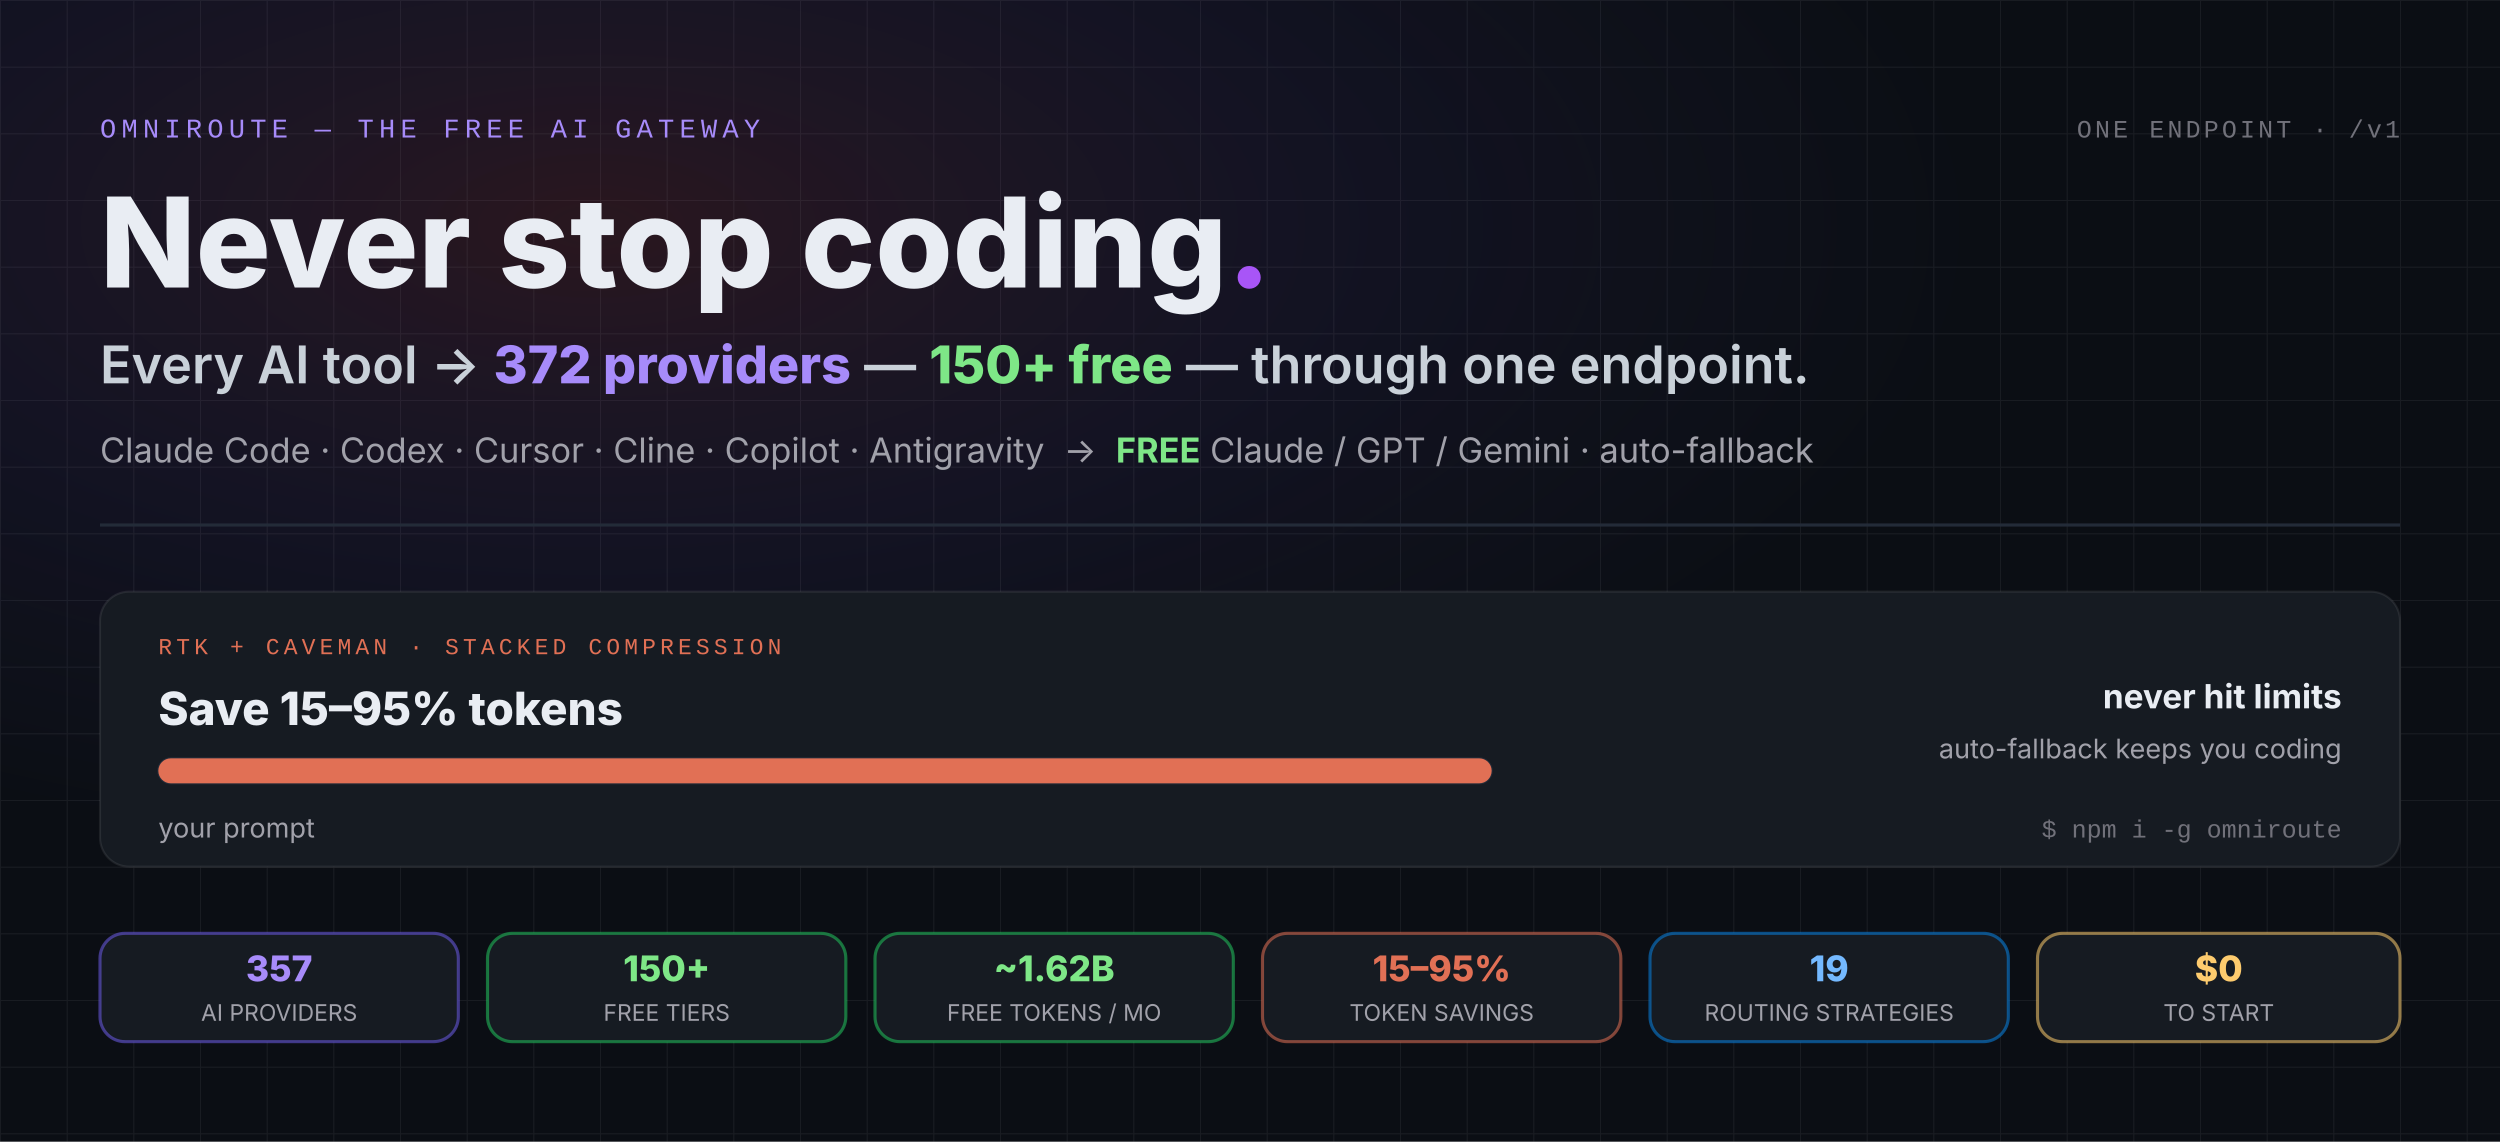
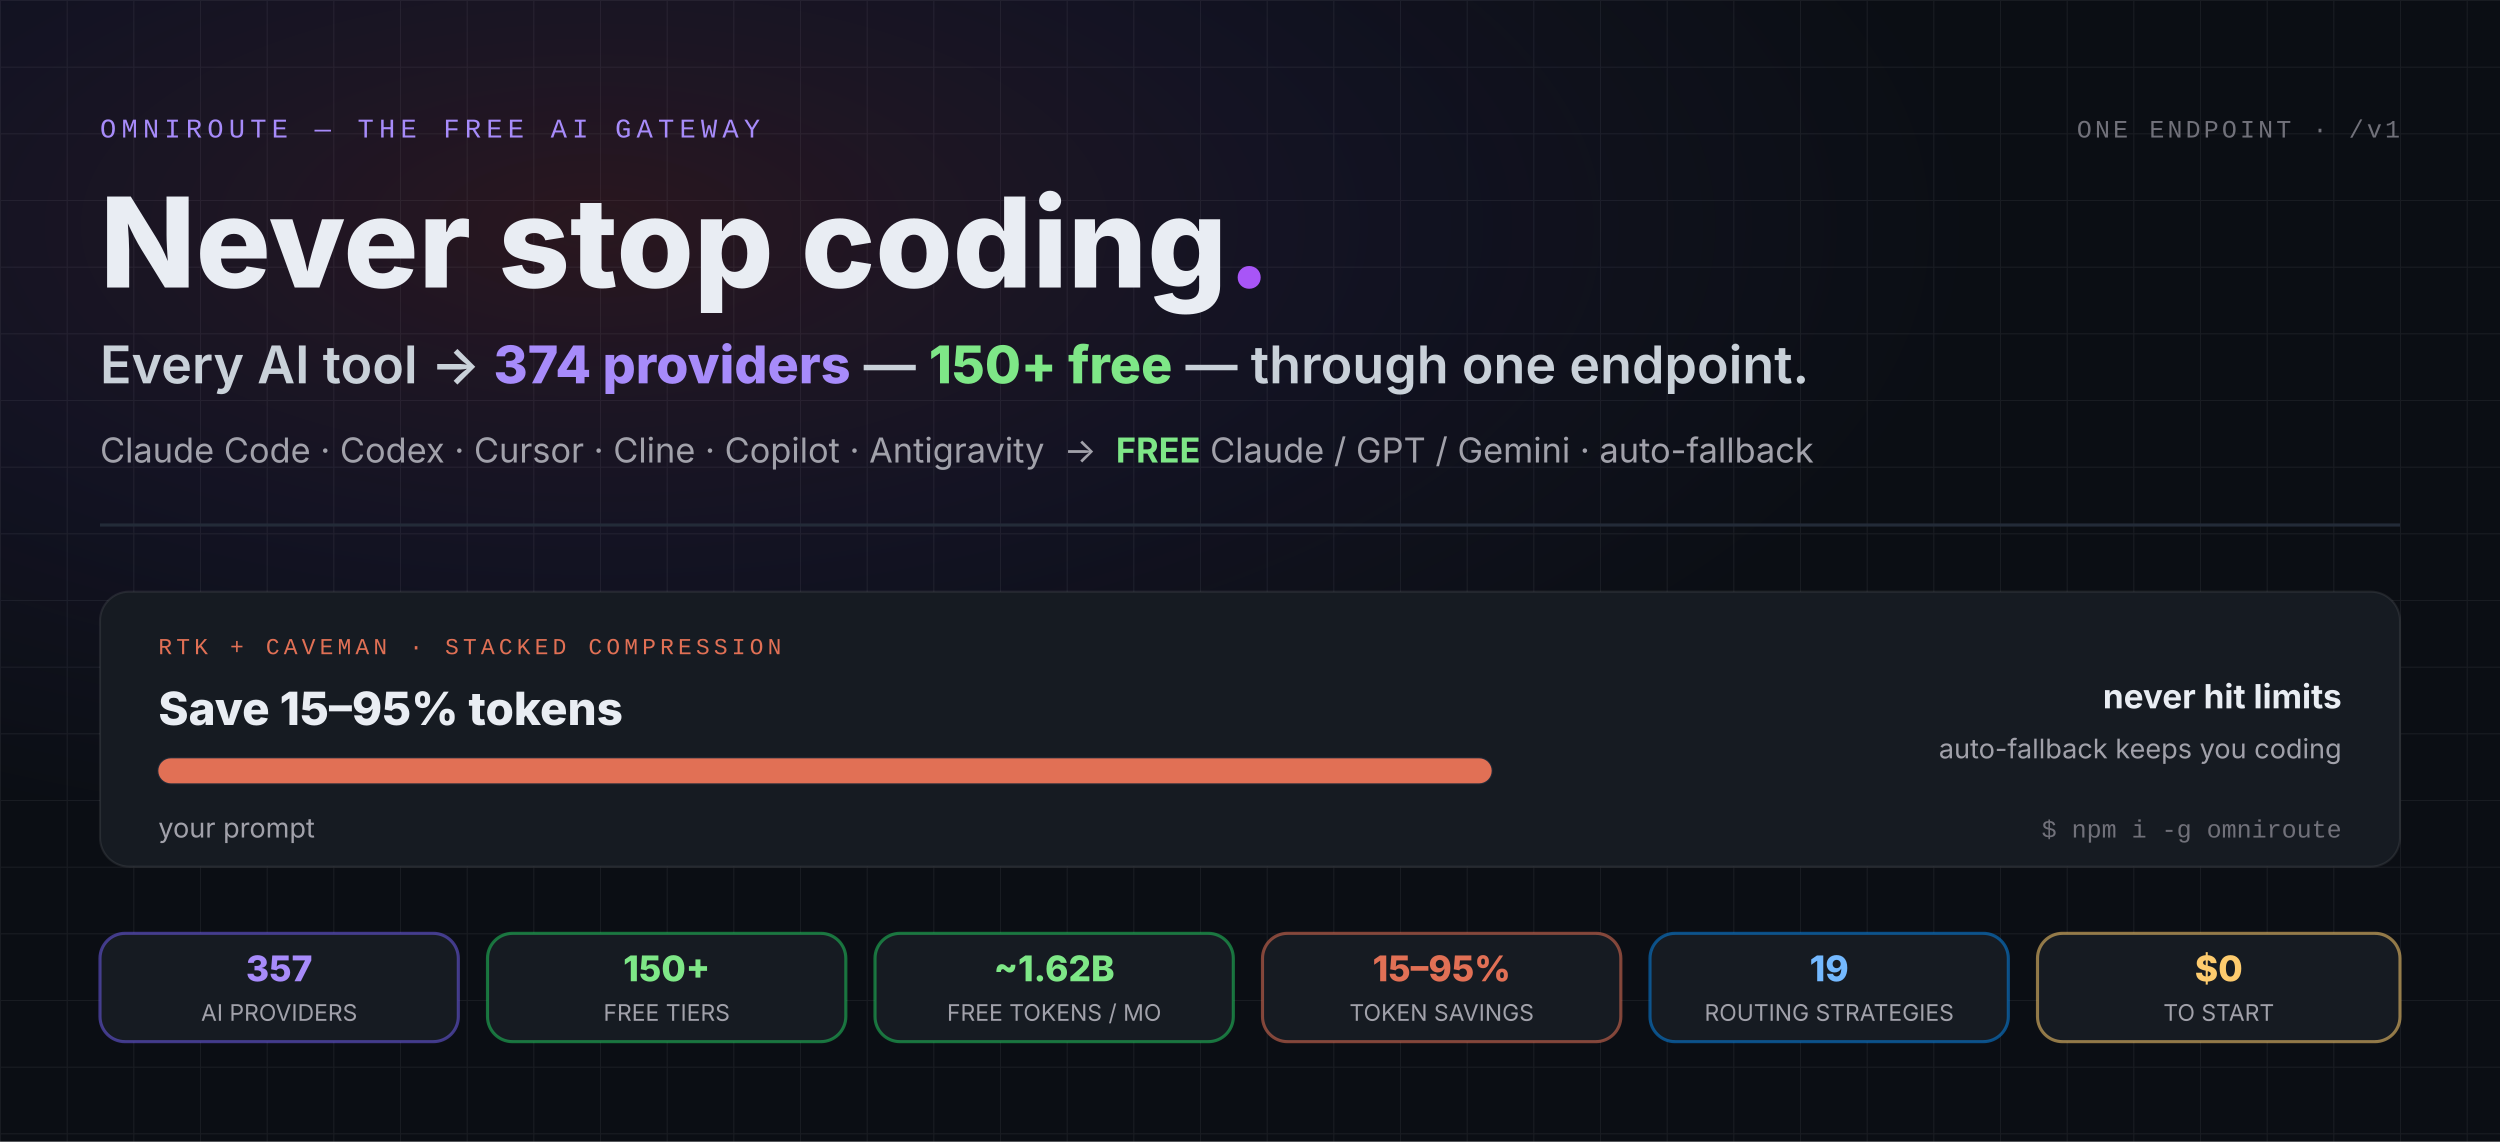
- <svg xmlns="http://www.w3.org/2000/svg" viewBox="0 0 1200 548" role="img" aria-label="OmniRoute hero: Never stop coding. Every AI tool to 372 providers — 150+ free — through one endpoint. Claude Code, Codex, Cursor, Cline, Copilot and Antigravity into free Claude, GPT and Gemini with auto-fallback. RTK + Caveman stacked compression saves 15 to 95 percent of tokens — about 89 percent average on tool-heavy sessions — so you never hit limits. Stats: 372 AI providers, 150+ free tiers, about 1.62B free tokens per month, 15 to 95 percent token savings, 20 routing strategies, zero dollars to start.">
+ <svg xmlns="http://www.w3.org/2000/svg" viewBox="0 0 1200 548" role="img" aria-label="OmniRoute hero: Never stop coding. Every AI tool to 374 providers — 150+ free — through one endpoint. Claude Code, Codex, Cursor, Cline, Copilot and Antigravity into free Claude, GPT and Gemini with auto-fallback. RTK + Caveman stacked compression saves 15 to 95 percent of tokens — about 89 percent average on tool-heavy sessions — so you never hit limits. Stats: 374 AI providers, 150+ free tiers, about 1.62B free tokens per month, 15 to 95 percent token savings, 20 routing strategies, zero dollars to start.">
  <defs>
    <pattern id="gridPaperH" width="32" height="32" patternUnits="userSpaceOnUse">
      <path d="M 32 0 L 0 0 0 32" fill="none" stroke="#ffffff" stroke-opacity="0.06" stroke-width="1" />
    </pattern>
    <radialGradient id="bgGlowH" cx="24%" cy="20%" r="55%">
      <stop offset="0%" stop-color="#e54d5e" stop-opacity="0.14" />
      <stop offset="55%" stop-color="#8b5cf6" stop-opacity="0.06" />
      <stop offset="100%" stop-color="#6366f1" stop-opacity="0" />
    </radialGradient>
    <linearGradient id="gradBrandH" x1="0" y1="0" x2="1" y2="1">
      <stop offset="0%" stop-color="#e54d5e" />
      <stop offset="100%" stop-color="#a855f7" />
    </linearGradient>
    <path id="dividerPathH" d="M 48,252 L 1152,252" />
  </defs>
  <rect width="1200" height="548" fill="#0b0e14" />
  <rect width="1200" height="548" fill="url(#gridPaperH)" />
  <rect width="1200" height="548" fill="url(#bgGlowH)" />
  <text x="48" y="66" font-family="Consolas, 'Courier New', monospace" font-size="13" letter-spacing="2.5" fill="#a78bfa">OMNIROUTE — THE FREE AI GATEWAY</text>
  <text x="1152" y="66" text-anchor="end" font-family="Consolas, 'Courier New', monospace" font-size="12" letter-spacing="1.5" fill="#71717a">ONE ENDPOINT · /v1</text>
  <text x="48" y="138" font-family="Inter, 'Segoe UI', Arial, Helvetica, system-ui, sans-serif" font-size="60" font-weight="800" fill="#e9edf3">Never stop coding<tspan fill="#a855f7">.</tspan>
  </text>
-   <text x="48" y="184" font-family="Inter, 'Segoe UI', Arial, Helvetica, system-ui, sans-serif" font-size="25" font-weight="600" fill="#c9d1d9">Every AI tool → <tspan fill="#a78bfa" font-weight="800">372 providers</tspan> — <tspan fill="#7ee787" font-weight="800">150+ free</tspan> — through one endpoint.</text>
+   <text x="48" y="184" font-family="Inter, 'Segoe UI', Arial, Helvetica, system-ui, sans-serif" font-size="25" font-weight="600" fill="#c9d1d9">Every AI tool → <tspan fill="#a78bfa" font-weight="800">374 providers</tspan> — <tspan fill="#7ee787" font-weight="800">150+ free</tspan> — through one endpoint.</text>
  <text x="48" y="222" font-family="Inter, 'Segoe UI', Arial, Helvetica, system-ui, sans-serif" font-size="16.5" fill="#a1a1aa">Claude Code · Codex · Cursor · Cline · Copilot · Antigravity  →  <tspan fill="#7ee787" font-weight="700">FREE</tspan> Claude / GPT / Gemini · auto-fallback</text>
  <line x1="48" y1="252" x2="1152" y2="252" stroke="#232b38" stroke-width="1.5" />
  <circle r="4" fill="url(#gradBrandH)" opacity="0">
    <animateMotion dur="6s" repeatCount="indefinite" keyPoints="0;1" keyTimes="0;1" calcMode="linear">
      <mpath href="#dividerPathH" />
    </animateMotion>
    <animate attributeName="opacity" values="0;0.9;0.9;0" keyTimes="0;0.08;0.6;0.75" dur="6s" repeatCount="indefinite" />
  </circle>
  <g>
    <rect x="48" y="284" width="1104" height="132" rx="14" fill="#161b22" stroke="#ffffff" stroke-opacity="0.08" stroke-width="1" />
    <text x="76" y="314" font-family="Consolas, 'Courier New', monospace" font-size="11" letter-spacing="2" fill="#e17055">RTK + CAVEMAN · STACKED COMPRESSION</text>
    <text x="76" y="348" font-family="Inter, 'Segoe UI', Arial, Helvetica, system-ui, sans-serif" font-size="22" font-weight="800" fill="#e9edf3">Save 15–95% tokens</text>
    <rect x="76" y="364" width="640" height="12" rx="6" fill="#0b0e14" stroke="#232b38" stroke-width="1" />
    <rect x="76" y="364" width="640" height="12" rx="6" fill="#e17055">
      <animate attributeName="width" values="640;640;70;70;640" keyTimes="0;0.12;0.5;0.88;1" dur="8s" repeatCount="indefinite" calcMode="spline" keySplines="0.4 0 0.2 1;0.4 0 0.2 1;0.4 0 0.2 1;0.4 0 0.2 1" />
    </rect>
    <text x="76" y="402" font-family="Inter, 'Segoe UI', Arial, Helvetica, system-ui, sans-serif" font-size="13" fill="#a1a1aa">your prompt
      <animate attributeName="opacity" values="1;1;0;0;1" keyTimes="0;0.12;0.35;0.88;1" dur="8s" repeatCount="indefinite" calcMode="discrete" />
    </text>
    <text x="76" y="402" font-family="Inter, 'Segoe UI', Arial, Helvetica, system-ui, sans-serif" font-size="13" font-weight="700" fill="#e17055" opacity="0">−89% avg on tool-heavy sessions
      <animate attributeName="opacity" values="0;0;1;1;0" keyTimes="0;0.35;0.36;0.88;1" dur="8s" repeatCount="indefinite" calcMode="discrete" />
    </text>
    <text x="1124" y="340" text-anchor="end" font-family="Inter, 'Segoe UI', Arial, Helvetica, system-ui, sans-serif" font-size="16" font-weight="700" fill="#e9edf3">never hit limits</text>
    <text x="1124" y="364" text-anchor="end" font-family="Inter, 'Segoe UI', Arial, Helvetica, system-ui, sans-serif" font-size="13" fill="#a1a1aa">auto-fallback keeps you coding</text>
    <text x="1124" y="402" text-anchor="end" font-family="Consolas, 'Courier New', monospace" font-size="12" fill="#71717a">$ npm i -g omniroute</text>
  </g>
  <g font-family="Inter, 'Segoe UI', Arial, Helvetica, system-ui, sans-serif" text-anchor="middle">
    <rect x="48" y="448" width="172" height="52" rx="12" fill="#161b22" stroke="#6c5ce7" stroke-opacity="0.55" stroke-width="1.5" />
    <text x="134" y="471" font-size="17" font-weight="800" fill="#a78bfa">357</text>
    <text x="134" y="490" font-size="11" fill="#a1a1aa">AI PROVIDERS</text>
    <rect x="234" y="448" width="172" height="52" rx="12" fill="#161b22" stroke="#22c55e" stroke-opacity="0.55" stroke-width="1.5" />
    <text x="320" y="471" font-size="17" font-weight="800" fill="#7ee787">150+</text>
    <text x="320" y="490" font-size="11" fill="#a1a1aa">FREE TIERS</text>
    <rect x="420" y="448" width="172" height="52" rx="12" fill="#161b22" stroke="#22c55e" stroke-opacity="0.55" stroke-width="1.5" />
    <text x="506" y="471" font-size="17" font-weight="800" fill="#7ee787">~1.62B</text>
    <text x="506" y="490" font-size="11" fill="#a1a1aa">FREE TOKENS / MO</text>
    <rect x="606" y="448" width="172" height="52" rx="12" fill="#161b22" stroke="#e17055" stroke-opacity="0.55" stroke-width="1.5" />
    <text x="692" y="471" font-size="17" font-weight="800" fill="#e17055">15–95%</text>
    <text x="692" y="490" font-size="11" fill="#a1a1aa">TOKEN SAVINGS</text>
    <rect x="792" y="448" width="172" height="52" rx="12" fill="#161b22" stroke="#0984e3" stroke-opacity="0.55" stroke-width="1.5" />
    <text x="878" y="471" font-size="17" font-weight="800" fill="#74b9ff">19</text>
    <text x="878" y="490" font-size="11" fill="#a1a1aa">ROUTING STRATEGIES</text>
    <rect x="978" y="448" width="174" height="52" rx="12" fill="#161b22" stroke="#fdcb6e" stroke-opacity="0.55" stroke-width="1.5" />
    <text x="1065" y="471" font-size="17" font-weight="800" fill="#fdcb6e">$0</text>
    <text x="1065" y="490" font-size="11" fill="#a1a1aa">TO START</text>
  </g>
</svg>
